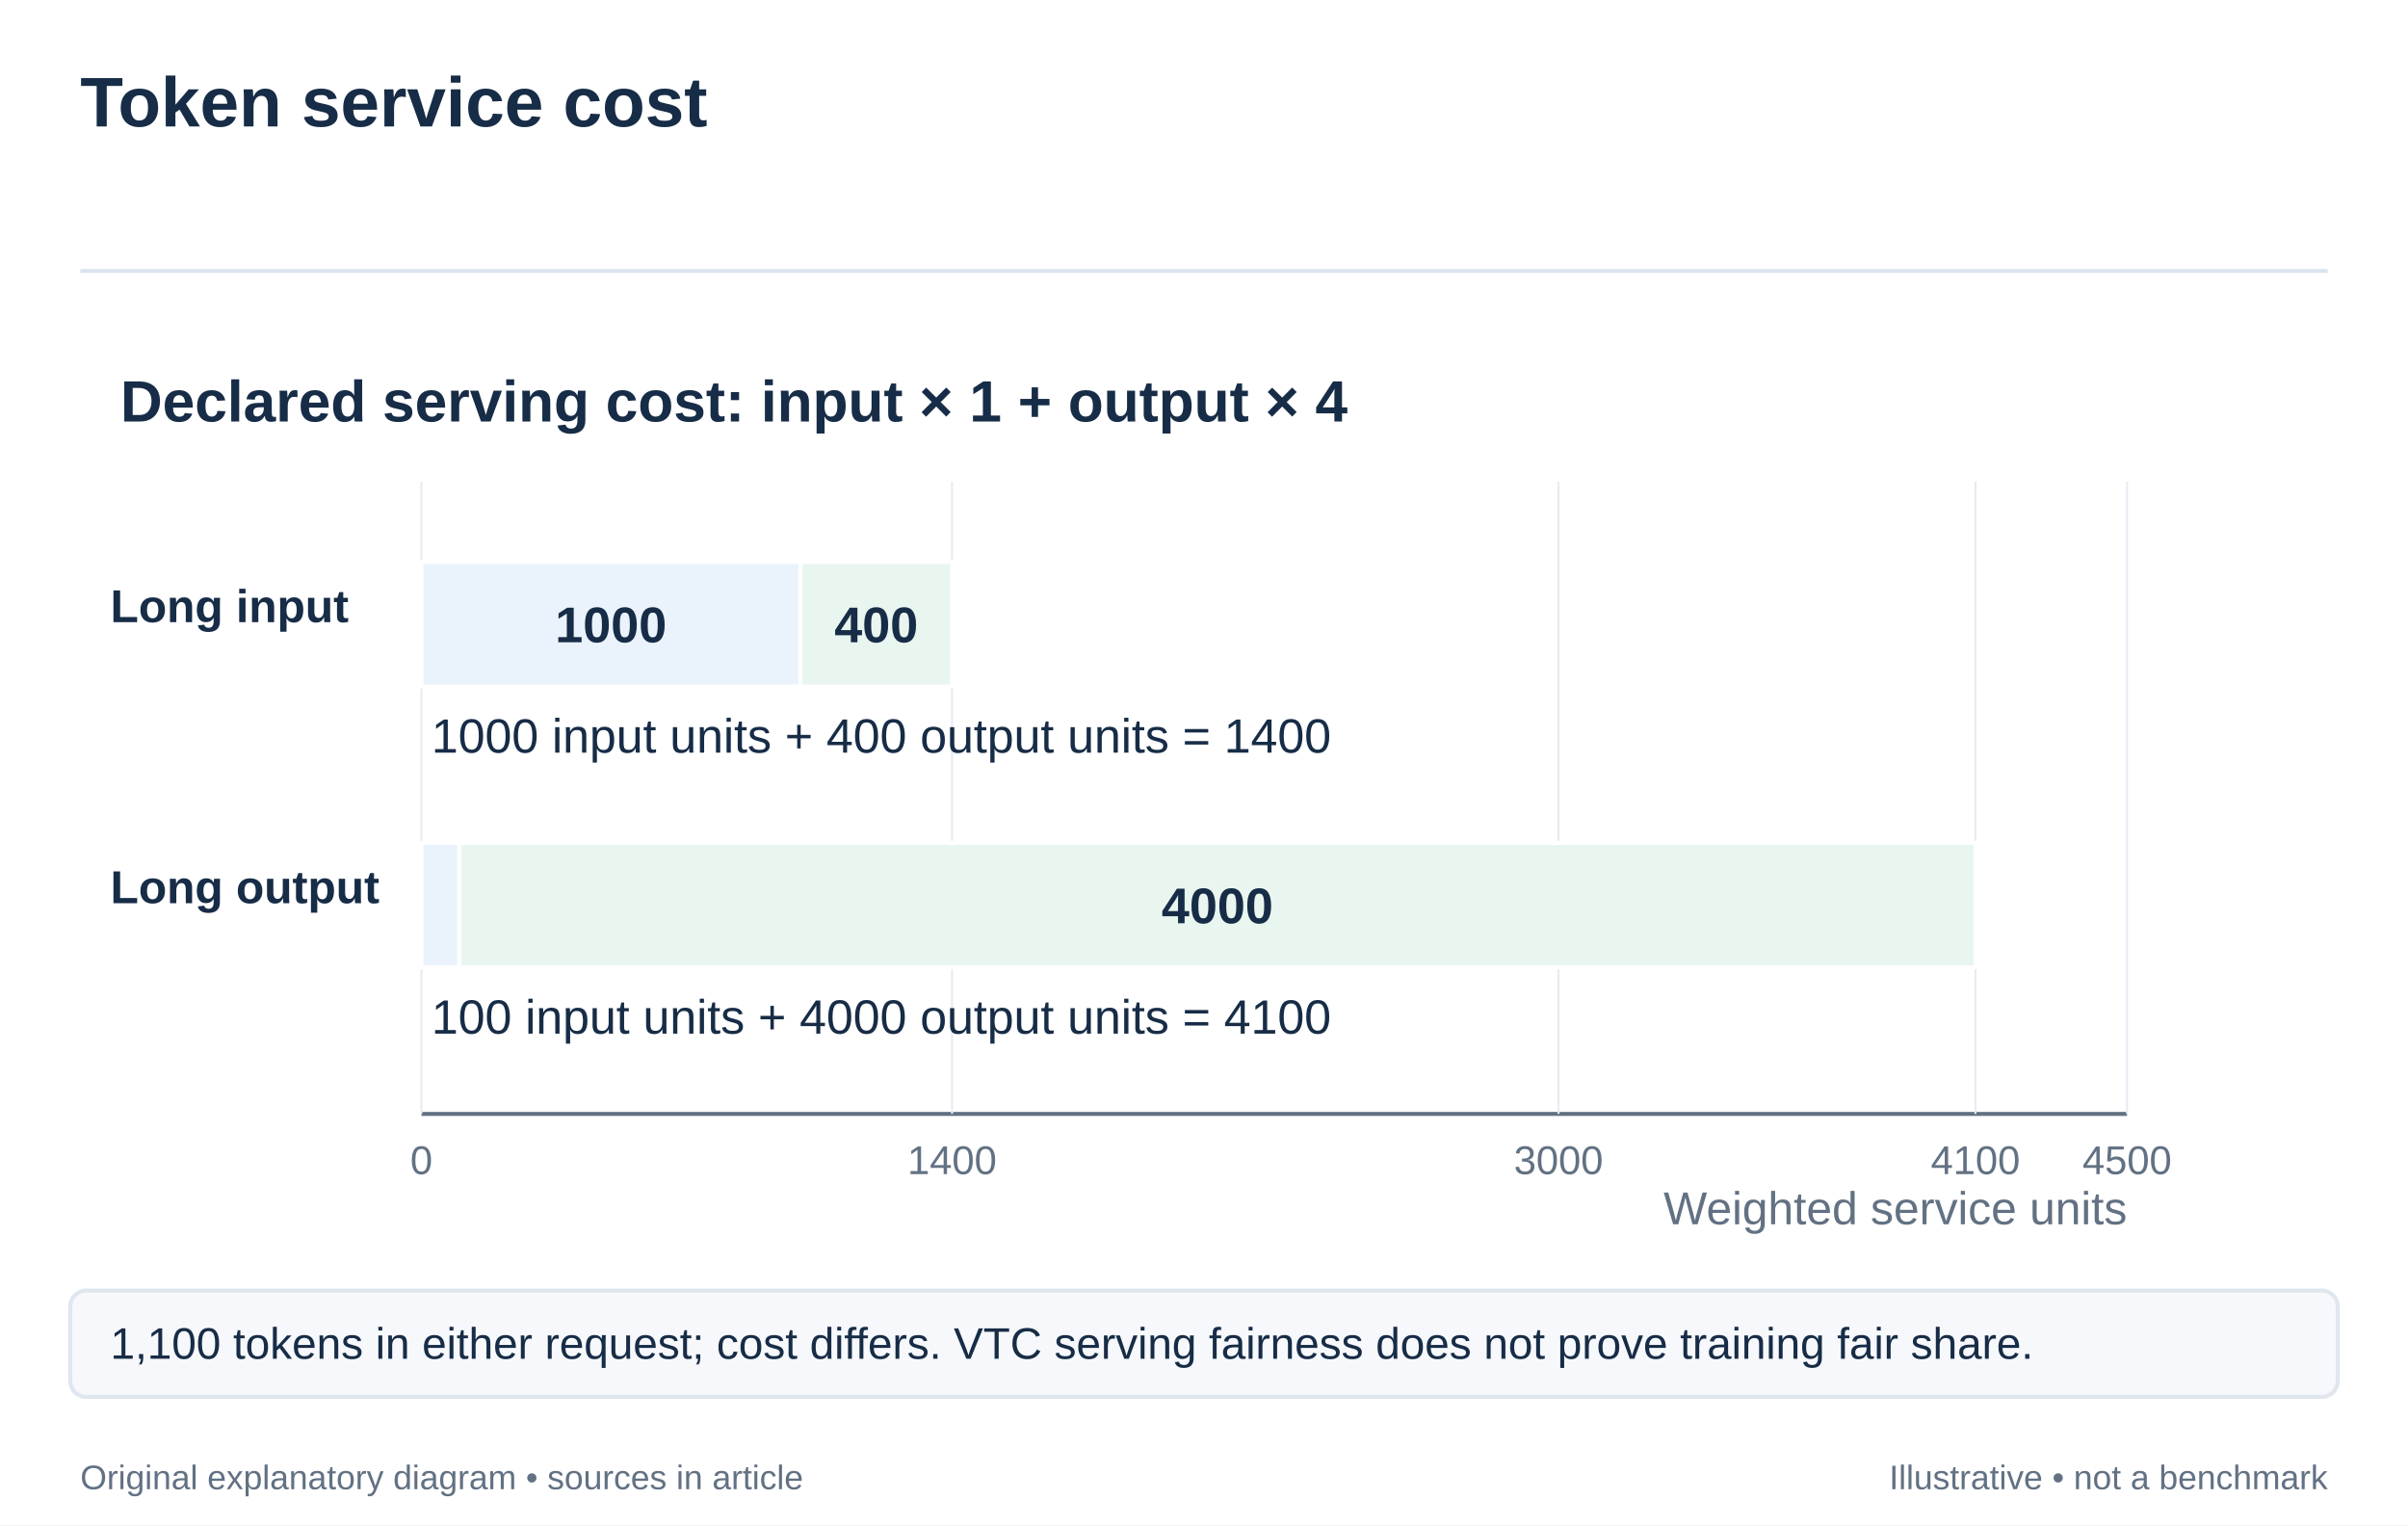
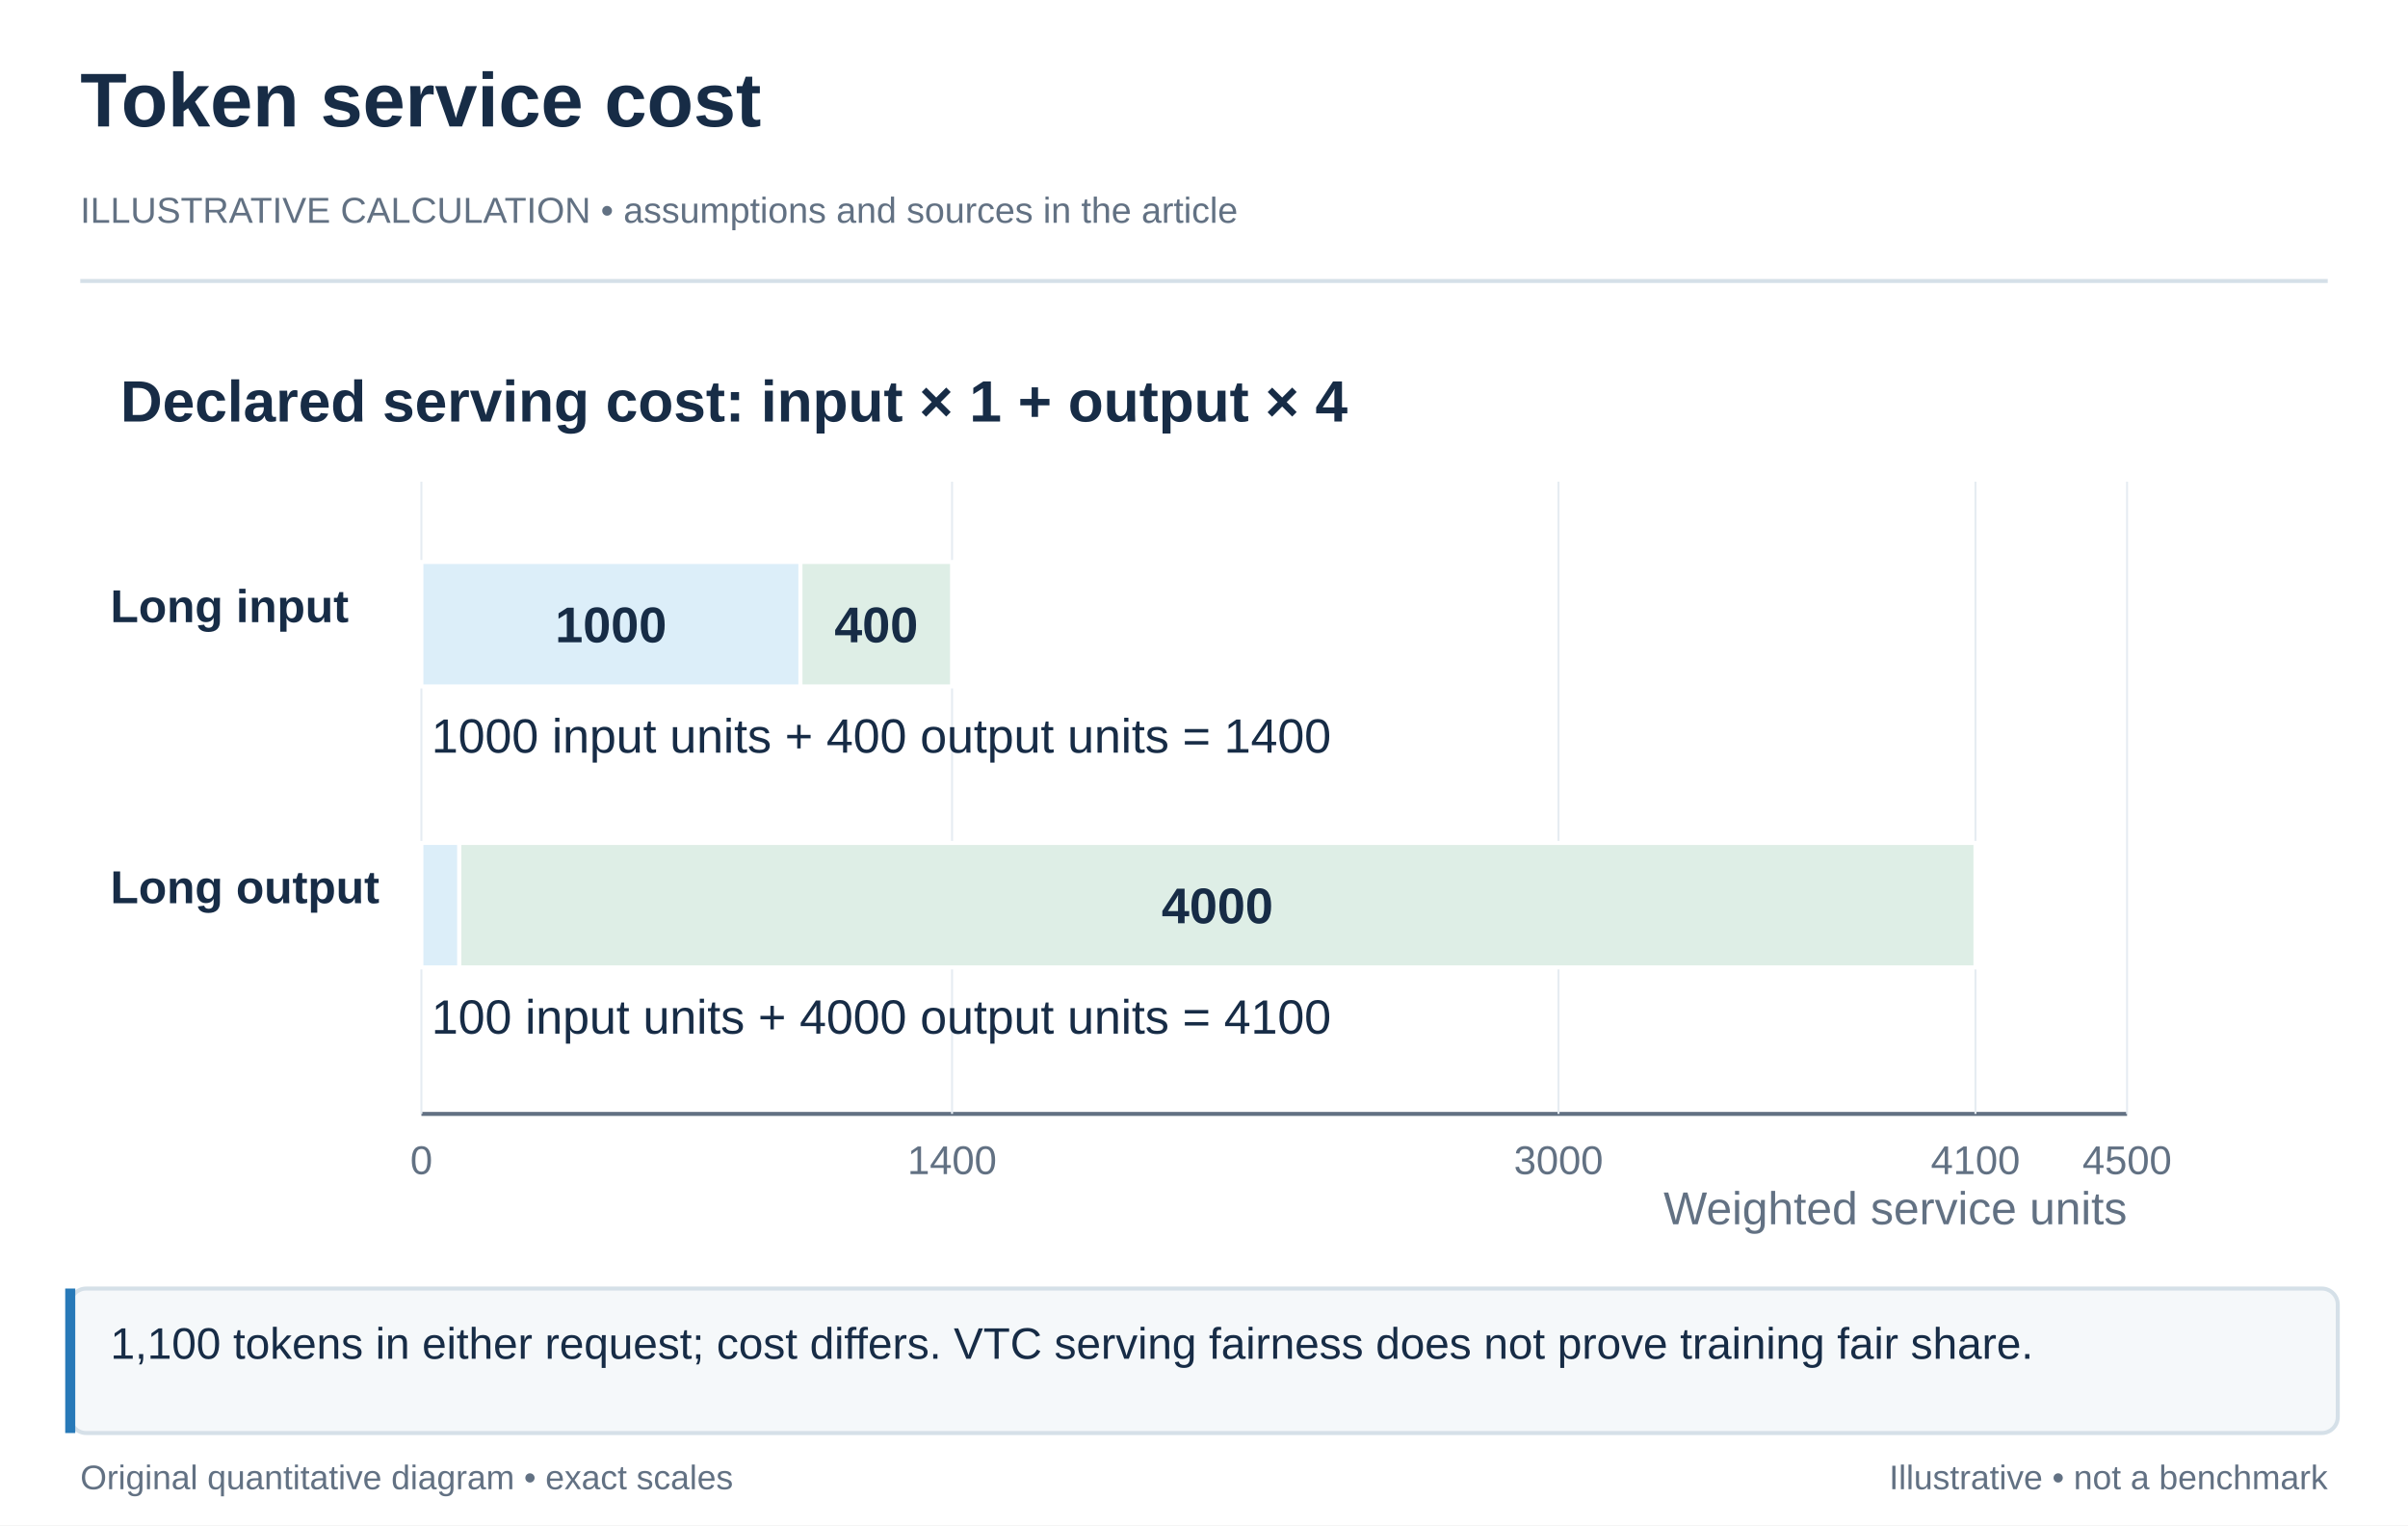
<svg xmlns="http://www.w3.org/2000/svg" width="1200" height="760" viewBox="0 0 1200 760">
  <defs>
    <marker id="a" markerWidth="9" markerHeight="9" refX="8" refY="4" orient="auto-start-reverse">
      <path d="M0,0 L0,8 L9,4 Z" fill="context-stroke" />
    </marker>
    <marker id="a2779b8" markerWidth="9" markerHeight="9" refX="8" refY="4" orient="auto-start-reverse">
      <path d="M0,0 L0,8 L9,4 Z" fill="#2779b8" />
    </marker>
    <marker id="a207b67" markerWidth="9" markerHeight="9" refX="8" refY="4" orient="auto-start-reverse">
      <path d="M0,0 L0,8 L9,4 Z" fill="#207b67" />
    </marker>
    <marker id="a7750a3" markerWidth="9" markerHeight="9" refX="8" refY="4" orient="auto-start-reverse">
      <path d="M0,0 L0,8 L9,4 Z" fill="#7750a3" />
    </marker>
    <marker id="ab16e17" markerWidth="9" markerHeight="9" refX="8" refY="4" orient="auto-start-reverse">
      <path d="M0,0 L0,8 L9,4 Z" fill="#b16e17" />
    </marker>
    <marker id="ab34444" markerWidth="9" markerHeight="9" refX="8" refY="4" orient="auto-start-reverse">
      <path d="M0,0 L0,8 L9,4 Z" fill="#b34444" />
    </marker>
    <marker id="a627183" markerWidth="9" markerHeight="9" refX="8" refY="4" orient="auto-start-reverse">
      <path d="M0,0 L0,8 L9,4 Z" fill="#627183" />
    </marker>
  </defs>
  <rect width="1200" height="760" fill="white" />
  <g font-family="Arial, sans-serif">
-     <text x="40" y="63" fill="#172c46" font-size="35" text-anchor="start" font-weight="bold">Token service cost</text>
-     <path d="M40,135 L1160,135" fill="none" stroke="#dce5ee" stroke-width="2" />
+     <text x="40" y="63" fill="#172c46" font-size="38" text-anchor="start" font-weight="bold">Token service cost</text>
+     <text x="40" y="111" fill="#627183" font-size="18" text-anchor="start" font-weight="normal">ILLUSTRATIVE CALCULATION • assumptions and sources in the article</text>
+     <path d="M40,140 L1160,140" fill="none" stroke="#d5e0e8" stroke-width="2" />
    <text x="60" y="210" fill="#172c46" font-size="29" text-anchor="start" font-weight="bold">Declared serving cost: input × 1 + output × 4</text>
    <path d="M210,555 L1060,555" fill="none" stroke="#627183" stroke-width="2" />
    <path d="M210.0,555 L210.0,240" fill="none" stroke="#e6ecf2" stroke-width="1" />
    <text x="210.0" y="585" fill="#627183" font-size="20" text-anchor="middle" font-weight="normal">0</text>
    <path d="M474.444,555 L474.444,240" fill="none" stroke="#e6ecf2" stroke-width="1" />
    <text x="474.444" y="585" fill="#627183" font-size="20" text-anchor="middle" font-weight="normal">1400</text>
    <path d="M776.667,555 L776.667,240" fill="none" stroke="#e6ecf2" stroke-width="1" />
    <text x="776.667" y="585" fill="#627183" font-size="20" text-anchor="middle" font-weight="normal">3000</text>
    <path d="M984.444,555 L984.444,240" fill="none" stroke="#e6ecf2" stroke-width="1" />
    <text x="984.444" y="585" fill="#627183" font-size="20" text-anchor="middle" font-weight="normal">4100</text>
    <path d="M1060.0,555 L1060.0,240" fill="none" stroke="#e6ecf2" stroke-width="1" />
    <text x="1060.0" y="585" fill="#627183" font-size="20" text-anchor="middle" font-weight="normal">4500</text>
    <text x="1060" y="610" fill="#627183" font-size="23" text-anchor="end" font-weight="normal">Weighted service units</text>
    <text x="55" y="310" fill="#172c46" font-size="23" text-anchor="start" font-weight="bold">Long input</text>
-     <rect x="210" y="280" width="188.889" height="62" rx="0" fill="#eaf3fb" stroke="white" stroke-width="2" />
+     <rect x="210" y="280" width="188.889" height="62" rx="0" fill="#dceef9" stroke="white" stroke-width="2" />
    <text x="304.444" y="320" fill="#172c46" font-size="25" text-anchor="middle" font-weight="bold">1000</text>
-     <rect x="398.889" y="280" width="75.556" height="62" rx="0" fill="#e9f5ef" stroke="white" stroke-width="2" />
+     <rect x="398.889" y="280" width="75.556" height="62" rx="0" fill="#deeee6" stroke="white" stroke-width="2" />
    <text x="436.667" y="320" fill="#172c46" font-size="25" text-anchor="middle" font-weight="bold">400</text>
    <text x="215" y="375" fill="#172c46" font-size="24" text-anchor="start" font-weight="normal">1000 input units + 400 output units = 1400</text>
    <text x="55" y="450" fill="#172c46" font-size="23" text-anchor="start" font-weight="bold">Long output</text>
-     <rect x="210" y="420" width="18.889" height="62" rx="0" fill="#eaf3fb" stroke="white" stroke-width="2" />
-     <rect x="228.889" y="420" width="755.556" height="62" rx="0" fill="#e9f5ef" stroke="white" stroke-width="2" />
+     <rect x="210" y="420" width="18.889" height="62" rx="0" fill="#dceef9" stroke="white" stroke-width="2" />
+     <rect x="228.889" y="420" width="755.556" height="62" rx="0" fill="#deeee6" stroke="white" stroke-width="2" />
    <text x="606.667" y="460" fill="#172c46" font-size="25" text-anchor="middle" font-weight="bold">4000</text>
    <text x="215" y="515" fill="#172c46" font-size="24" text-anchor="start" font-weight="normal">100 input units + 4000 output units = 4100</text>
-     <rect x="35" y="643" width="1130" height="53" rx="8" fill="#f6f8fb" stroke="#dfe6ed" stroke-width="2" />
+     <rect x="35" y="642" width="1130" height="72" rx="8" fill="#f5f8fa" stroke="#d5e0e8" stroke-width="2" />
+     <path d="M35,642 L35,714" fill="none" stroke="#2779b8" stroke-width="5" />
    <text x="55" y="677" fill="#172c46" font-size="22" text-anchor="start" font-weight="normal">1,100 tokens in either request; cost differs. VTC serving fairness does not prove training fair share.</text>
-     <text x="40" y="742" fill="#627183" font-size="17" text-anchor="start" font-weight="normal">Original explanatory diagram • sources in article</text>
+     <text x="40" y="742" fill="#627183" font-size="17" text-anchor="start" font-weight="normal">Original quantitative diagram • exact scales</text>
    <text x="1160" y="742" fill="#627183" font-size="17" text-anchor="end" font-weight="normal">Illustrative • not a benchmark</text>
  </g>
</svg>
